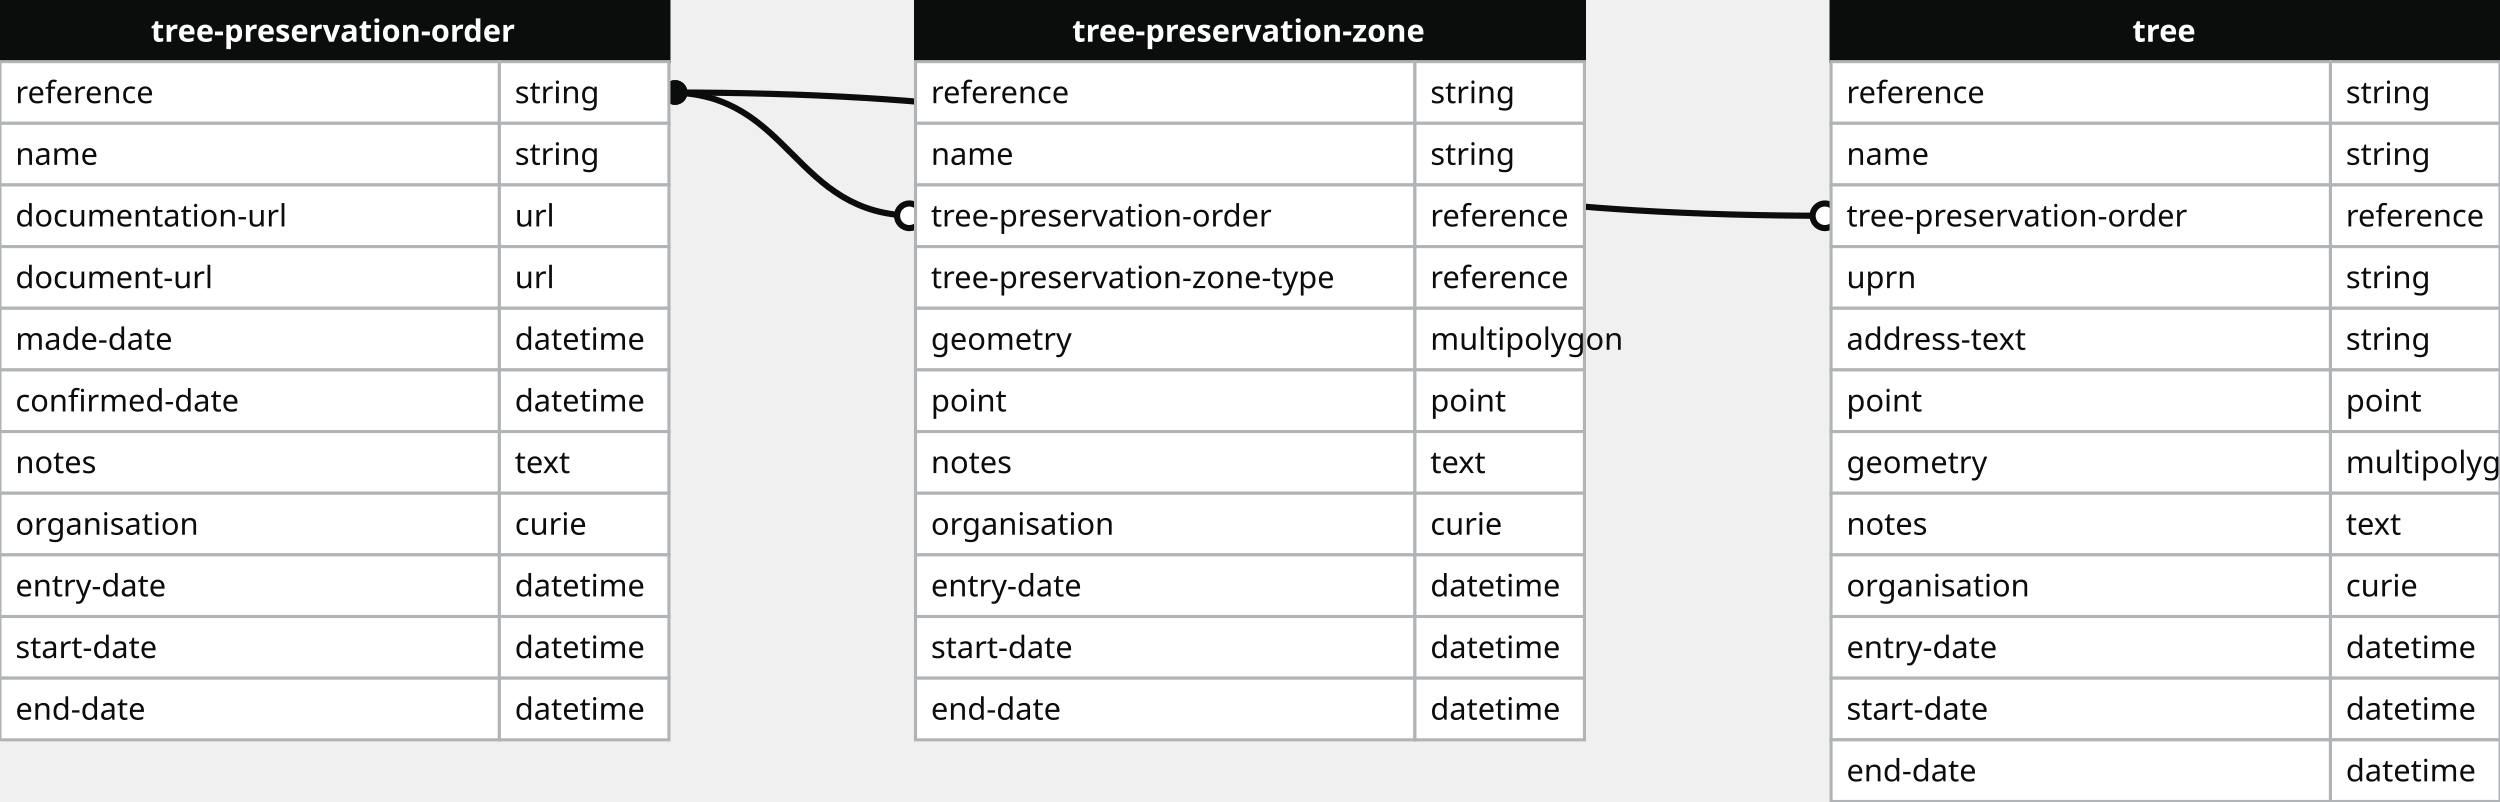
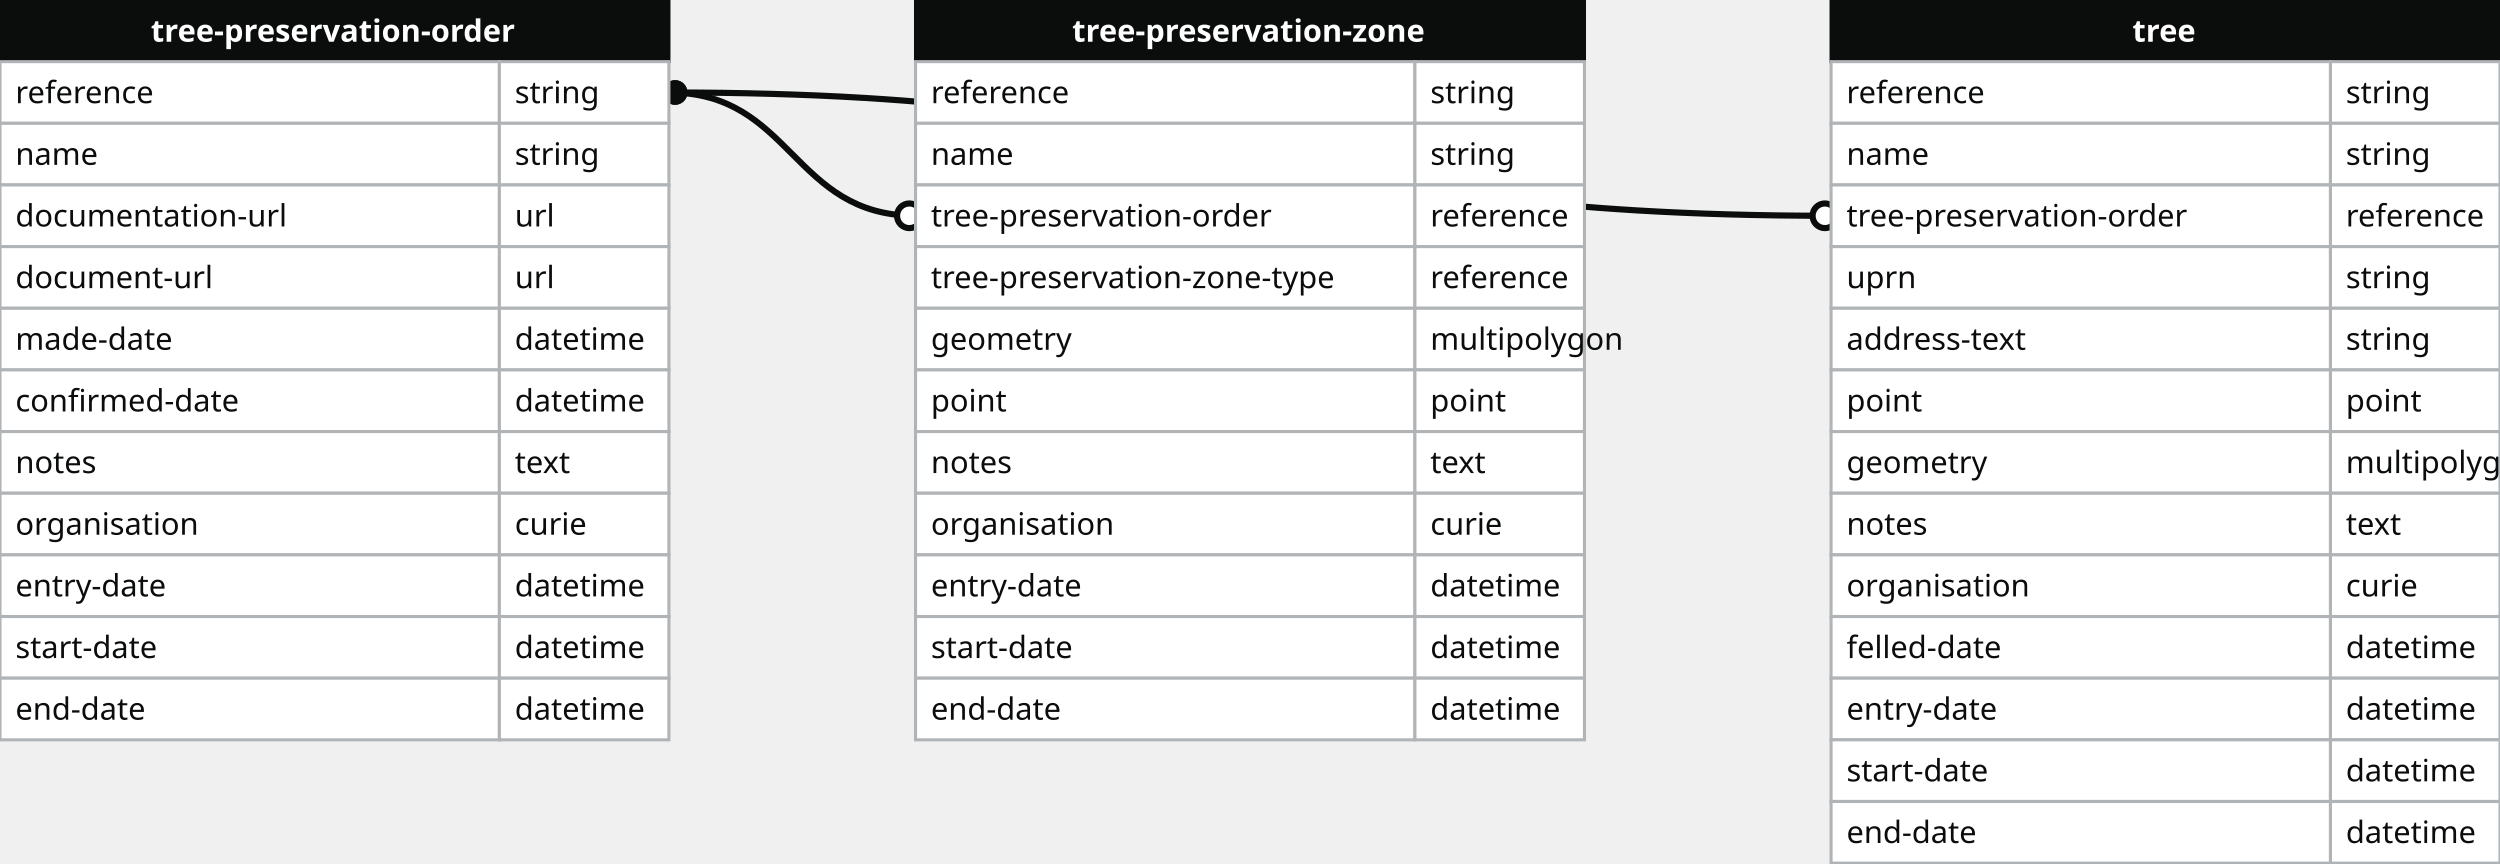
- <svg xmlns="http://www.w3.org/2000/svg" width="811" height="260">
+ <svg xmlns="http://www.w3.org/2000/svg" width="811" height="280">
  <defs>
    <style>
    text{font-family:sans-serif; font-size:10px; dominant-baseline:middle;}
    text.name{fill:#fff;font-weight:700;text-anchor:middle}
    rect.name{fill:#0b0c0c; stroke:#0b0c0c;}
    rect{fill:#fff;stroke:#b1b4b6;}
    text.field{fill:#0b0c0c;}
    text.datatype{fill:#0b0c0c;}
    .line{stroke:#0b0c0c;}
    </style>
    <marker id="start-dot" markerWidth="6" markerHeight="6" refX="4" refY="3" markerUnits="strokeWidth">
      <circle cx="3" cy="3" r="2" fill="#fff" stroke="#0b0c0c" />
    </marker>
    <marker id="end-dot" markerWidth="6" markerHeight="6" refX="2" refY="3" markerUnits="strokeWidth">
      <circle cx="3" cy="3" r="2" fill="#0b0c0c" />
    </marker>
  </defs>
  <path class="line" fill="none" stroke-width="2" marker-start="url(#start-dot)" marker-end="url(#end-dot)" d="M 297 70 C 257.0 70 257.0 30 217 30" />
  <path class="line" fill="none" stroke-width="2" marker-start="url(#start-dot)" marker-end="url(#end-dot)" d="M 594 70 C 405.5 70 405.5 30 217 30" />
  <g>
    <rect x="0" y="0" width="217" height="20" class="name" />
    <text x="108" y="10" class="name">tree-preservation-order</text>
    <rect x="0" y="20" width="162" height="20" class="field" />
    <rect x="162" y="20" width="55" height="20" class="datatype" />
    <text x="5" y="30" class="field">reference</text>
    <text x="167" y="30" class="datatype">string</text>
    <rect x="0" y="40" width="162" height="20" class="field" />
    <rect x="162" y="40" width="55" height="20" class="datatype" />
    <text x="5" y="50" class="field">name</text>
    <text x="167" y="50" class="datatype">string</text>
    <rect x="0" y="60" width="162" height="20" class="field" />
    <rect x="162" y="60" width="55" height="20" class="datatype" />
    <text x="5" y="70" class="field">documentation-url</text>
    <text x="167" y="70" class="datatype">url</text>
    <rect x="0" y="80" width="162" height="20" class="field" />
    <rect x="162" y="80" width="55" height="20" class="datatype" />
    <text x="5" y="90" class="field">document-url</text>
    <text x="167" y="90" class="datatype">url</text>
    <rect x="0" y="100" width="162" height="20" class="field" />
    <rect x="162" y="100" width="55" height="20" class="datatype" />
    <text x="5" y="110" class="field">made-date</text>
    <text x="167" y="110" class="datatype">datetime</text>
    <rect x="0" y="120" width="162" height="20" class="field" />
    <rect x="162" y="120" width="55" height="20" class="datatype" />
    <text x="5" y="130" class="field">confirmed-date</text>
    <text x="167" y="130" class="datatype">datetime</text>
    <rect x="0" y="140" width="162" height="20" class="field" />
    <rect x="162" y="140" width="55" height="20" class="datatype" />
    <text x="5" y="150" class="field">notes</text>
    <text x="167" y="150" class="datatype">text</text>
    <rect x="0" y="160" width="162" height="20" class="field" />
    <rect x="162" y="160" width="55" height="20" class="datatype" />
    <text x="5" y="170" class="field">organisation</text>
    <text x="167" y="170" class="datatype">curie</text>
    <rect x="0" y="180" width="162" height="20" class="field" />
    <rect x="162" y="180" width="55" height="20" class="datatype" />
    <text x="5" y="190" class="field">entry-date</text>
    <text x="167" y="190" class="datatype">datetime</text>
    <rect x="0" y="200" width="162" height="20" class="field" />
    <rect x="162" y="200" width="55" height="20" class="datatype" />
    <text x="5" y="210" class="field">start-date</text>
    <text x="167" y="210" class="datatype">datetime</text>
    <rect x="0" y="220" width="162" height="20" class="field" />
    <rect x="162" y="220" width="55" height="20" class="datatype" />
    <text x="5" y="230" class="field">end-date</text>
    <text x="167" y="230" class="datatype">datetime</text>
  </g>
  <g>
    <rect x="297" y="0" width="217" height="20" class="name" />
    <text x="405" y="10" class="name">tree-preservation-zone</text>
    <rect x="297" y="20" width="162" height="20" class="field" />
    <rect x="459" y="20" width="55" height="20" class="datatype" />
    <text x="302" y="30" class="field">reference</text>
    <text x="464" y="30" class="datatype">string</text>
    <rect x="297" y="40" width="162" height="20" class="field" />
    <rect x="459" y="40" width="55" height="20" class="datatype" />
    <text x="302" y="50" class="field">name</text>
    <text x="464" y="50" class="datatype">string</text>
    <rect x="297" y="60" width="162" height="20" class="field" />
    <rect x="459" y="60" width="55" height="20" class="datatype" />
    <text x="302" y="70" class="field">tree-preservation-order</text>
    <text x="464" y="70" class="datatype">reference</text>
    <rect x="297" y="80" width="162" height="20" class="field" />
    <rect x="459" y="80" width="55" height="20" class="datatype" />
    <text x="302" y="90" class="field">tree-preservation-zone-type</text>
    <text x="464" y="90" class="datatype">reference</text>
    <rect x="297" y="100" width="162" height="20" class="field" />
    <rect x="459" y="100" width="55" height="20" class="datatype" />
    <text x="302" y="110" class="field">geometry</text>
    <text x="464" y="110" class="datatype">multipolygon</text>
    <rect x="297" y="120" width="162" height="20" class="field" />
    <rect x="459" y="120" width="55" height="20" class="datatype" />
    <text x="302" y="130" class="field">point</text>
    <text x="464" y="130" class="datatype">point</text>
    <rect x="297" y="140" width="162" height="20" class="field" />
    <rect x="459" y="140" width="55" height="20" class="datatype" />
    <text x="302" y="150" class="field">notes</text>
    <text x="464" y="150" class="datatype">text</text>
    <rect x="297" y="160" width="162" height="20" class="field" />
    <rect x="459" y="160" width="55" height="20" class="datatype" />
    <text x="302" y="170" class="field">organisation</text>
    <text x="464" y="170" class="datatype">curie</text>
    <rect x="297" y="180" width="162" height="20" class="field" />
    <rect x="459" y="180" width="55" height="20" class="datatype" />
    <text x="302" y="190" class="field">entry-date</text>
    <text x="464" y="190" class="datatype">datetime</text>
    <rect x="297" y="200" width="162" height="20" class="field" />
    <rect x="459" y="200" width="55" height="20" class="datatype" />
    <text x="302" y="210" class="field">start-date</text>
    <text x="464" y="210" class="datatype">datetime</text>
    <rect x="297" y="220" width="162" height="20" class="field" />
    <rect x="459" y="220" width="55" height="20" class="datatype" />
    <text x="302" y="230" class="field">end-date</text>
    <text x="464" y="230" class="datatype">datetime</text>
  </g>
  <g>
    <rect x="594" y="0" width="217" height="20" class="name" />
    <text x="702" y="10" class="name">tree</text>
    <rect x="594" y="20" width="162" height="20" class="field" />
    <rect x="756" y="20" width="55" height="20" class="datatype" />
    <text x="599" y="30" class="field">reference</text>
    <text x="761" y="30" class="datatype">string</text>
    <rect x="594" y="40" width="162" height="20" class="field" />
    <rect x="756" y="40" width="55" height="20" class="datatype" />
    <text x="599" y="50" class="field">name</text>
    <text x="761" y="50" class="datatype">string</text>
    <rect x="594" y="60" width="162" height="20" class="field" />
    <rect x="756" y="60" width="55" height="20" class="datatype" />
    <text x="599" y="70" class="field">tree-preservation-order</text>
    <text x="761" y="70" class="datatype">reference</text>
    <rect x="594" y="80" width="162" height="20" class="field" />
    <rect x="756" y="80" width="55" height="20" class="datatype" />
    <text x="599" y="90" class="field">uprn</text>
    <text x="761" y="90" class="datatype">string</text>
    <rect x="594" y="100" width="162" height="20" class="field" />
    <rect x="756" y="100" width="55" height="20" class="datatype" />
    <text x="599" y="110" class="field">address-text</text>
    <text x="761" y="110" class="datatype">string</text>
    <rect x="594" y="120" width="162" height="20" class="field" />
    <rect x="756" y="120" width="55" height="20" class="datatype" />
    <text x="599" y="130" class="field">point</text>
    <text x="761" y="130" class="datatype">point</text>
    <rect x="594" y="140" width="162" height="20" class="field" />
    <rect x="756" y="140" width="55" height="20" class="datatype" />
    <text x="599" y="150" class="field">geometry</text>
    <text x="761" y="150" class="datatype">multipolygon</text>
    <rect x="594" y="160" width="162" height="20" class="field" />
    <rect x="756" y="160" width="55" height="20" class="datatype" />
    <text x="599" y="170" class="field">notes</text>
    <text x="761" y="170" class="datatype">text</text>
    <rect x="594" y="180" width="162" height="20" class="field" />
    <rect x="756" y="180" width="55" height="20" class="datatype" />
    <text x="599" y="190" class="field">organisation</text>
    <text x="761" y="190" class="datatype">curie</text>
    <rect x="594" y="200" width="162" height="20" class="field" />
    <rect x="756" y="200" width="55" height="20" class="datatype" />
-     <text x="599" y="210" class="field">entry-date</text>
+     <text x="599" y="210" class="field">felled-date</text>
    <text x="761" y="210" class="datatype">datetime</text>
    <rect x="594" y="220" width="162" height="20" class="field" />
    <rect x="756" y="220" width="55" height="20" class="datatype" />
-     <text x="599" y="230" class="field">start-date</text>
+     <text x="599" y="230" class="field">entry-date</text>
    <text x="761" y="230" class="datatype">datetime</text>
    <rect x="594" y="240" width="162" height="20" class="field" />
    <rect x="756" y="240" width="55" height="20" class="datatype" />
-     <text x="599" y="250" class="field">end-date</text>
+     <text x="599" y="250" class="field">start-date</text>
    <text x="761" y="250" class="datatype">datetime</text>
+     <rect x="594" y="260" width="162" height="20" class="field" />
+     <rect x="756" y="260" width="55" height="20" class="datatype" />
+     <text x="599" y="270" class="field">end-date</text>
+     <text x="761" y="270" class="datatype">datetime</text>
  </g>
</svg>
